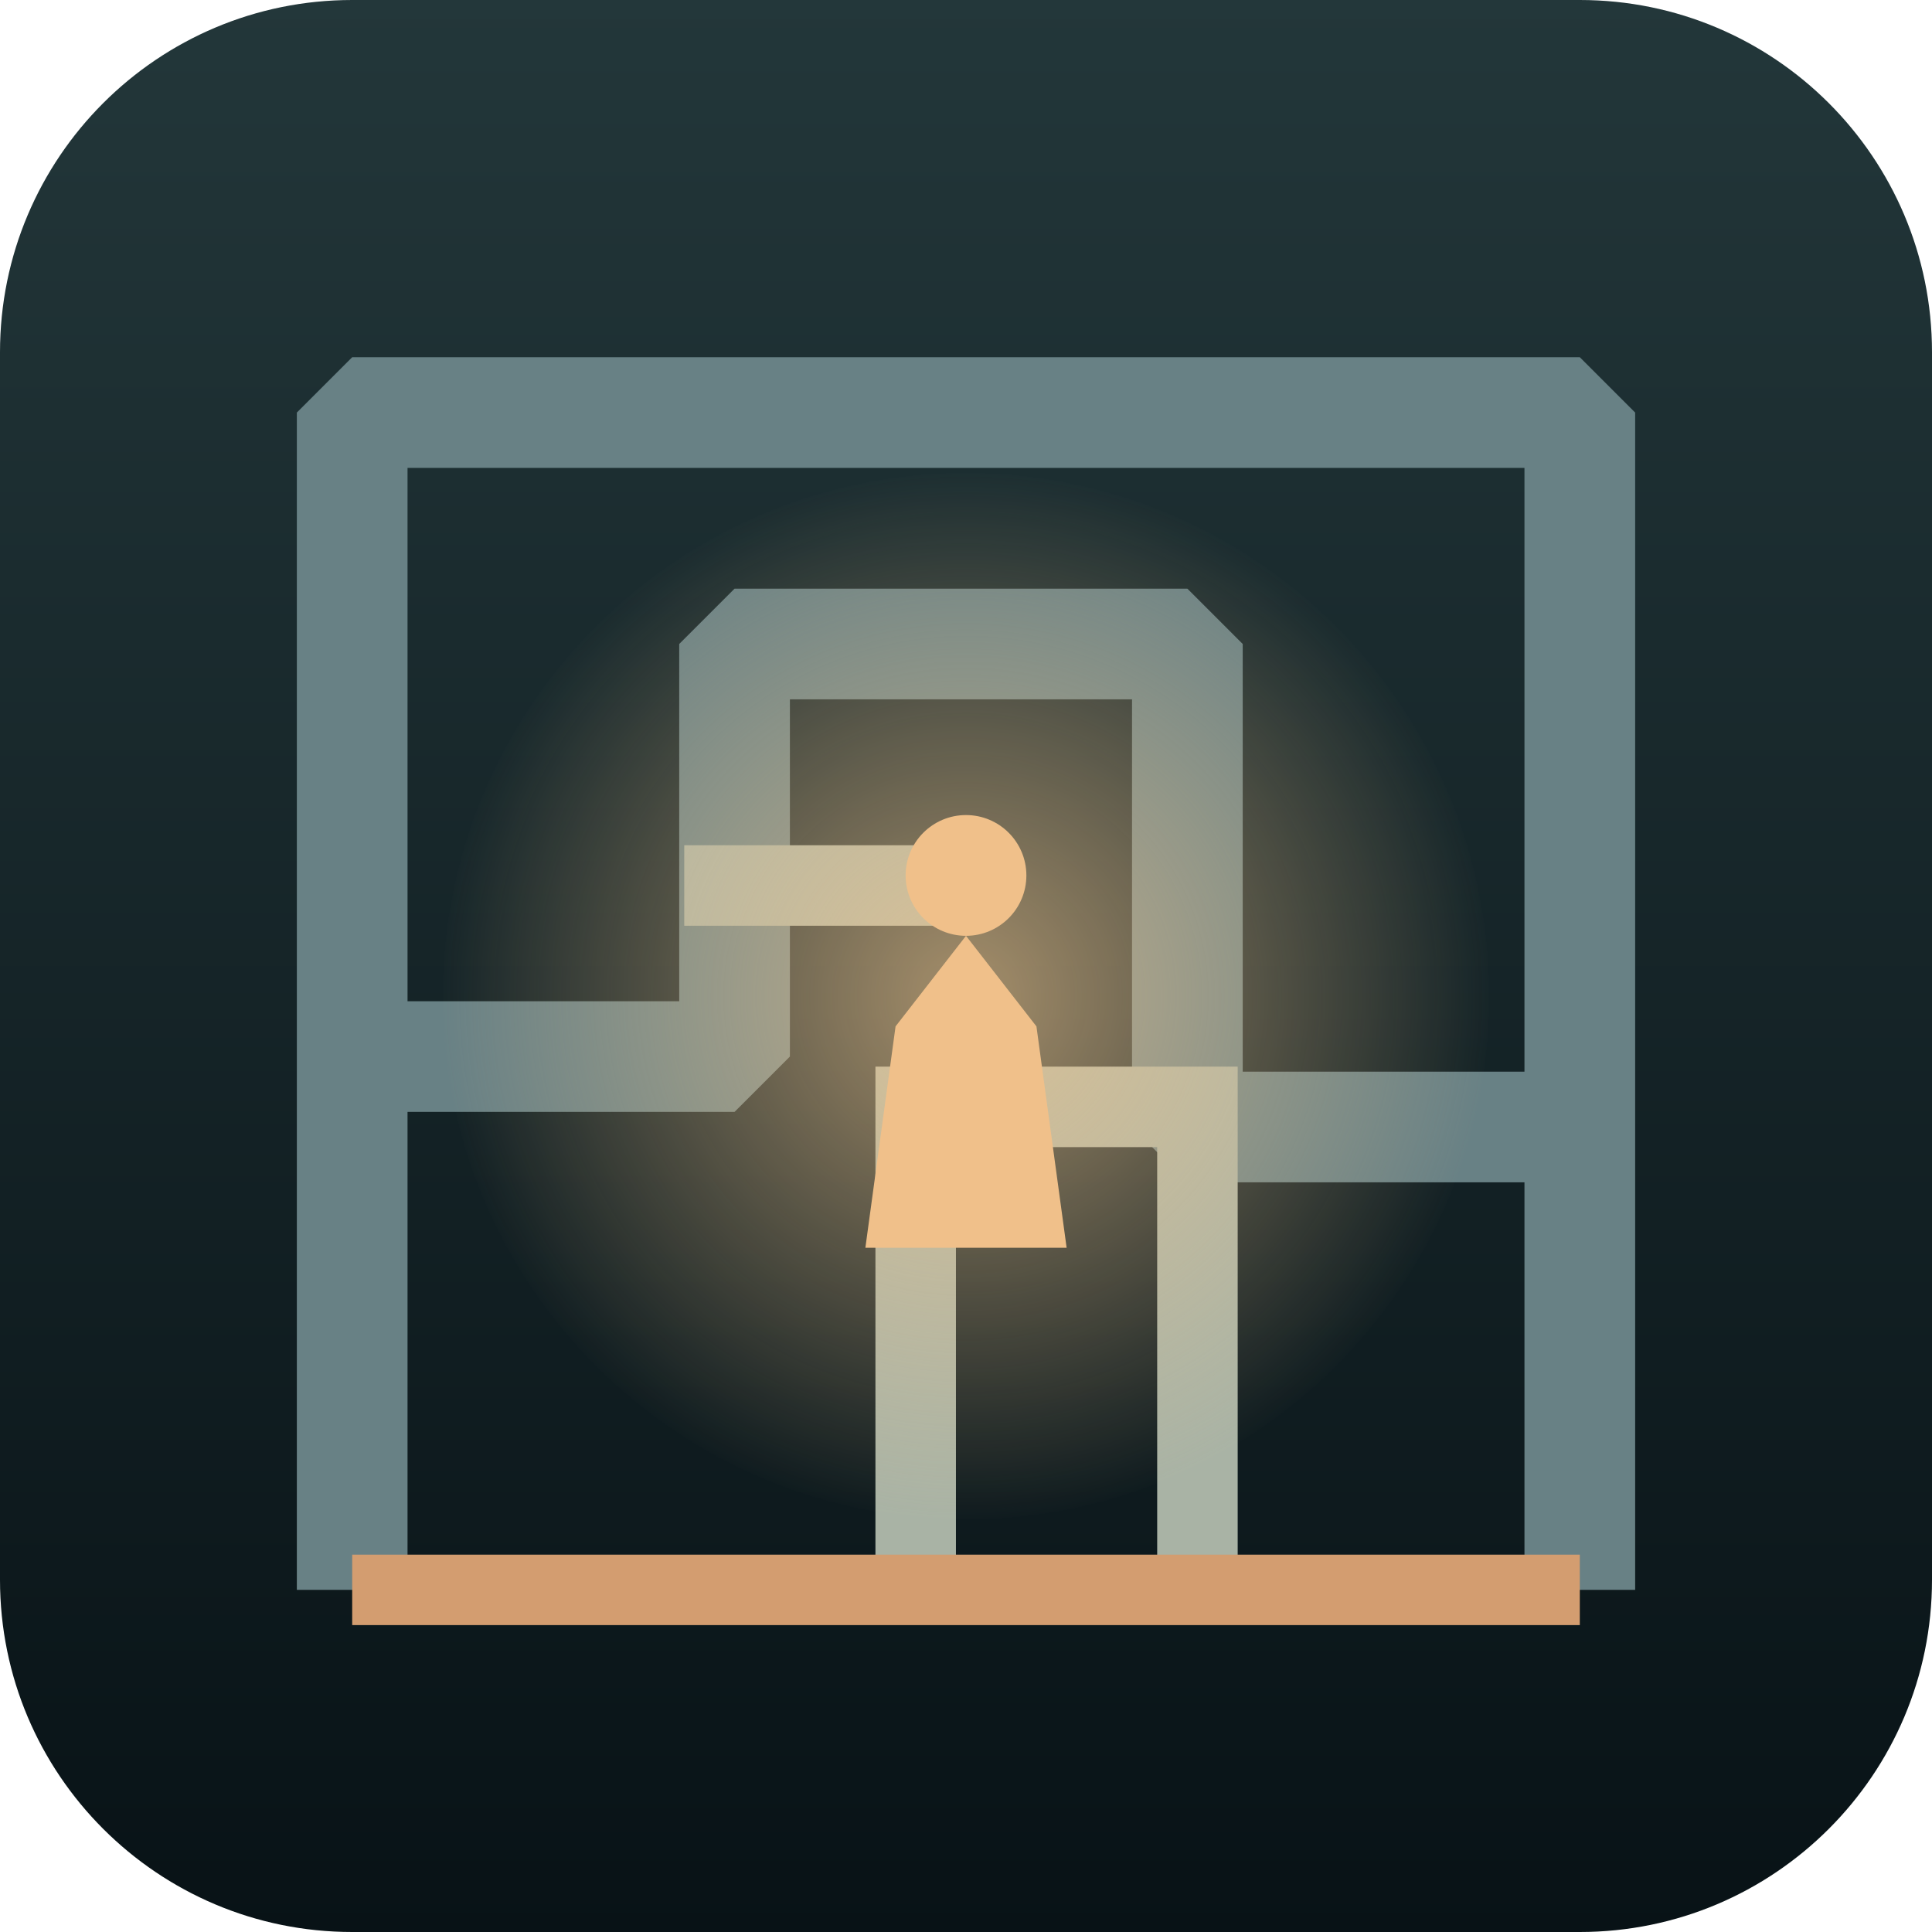
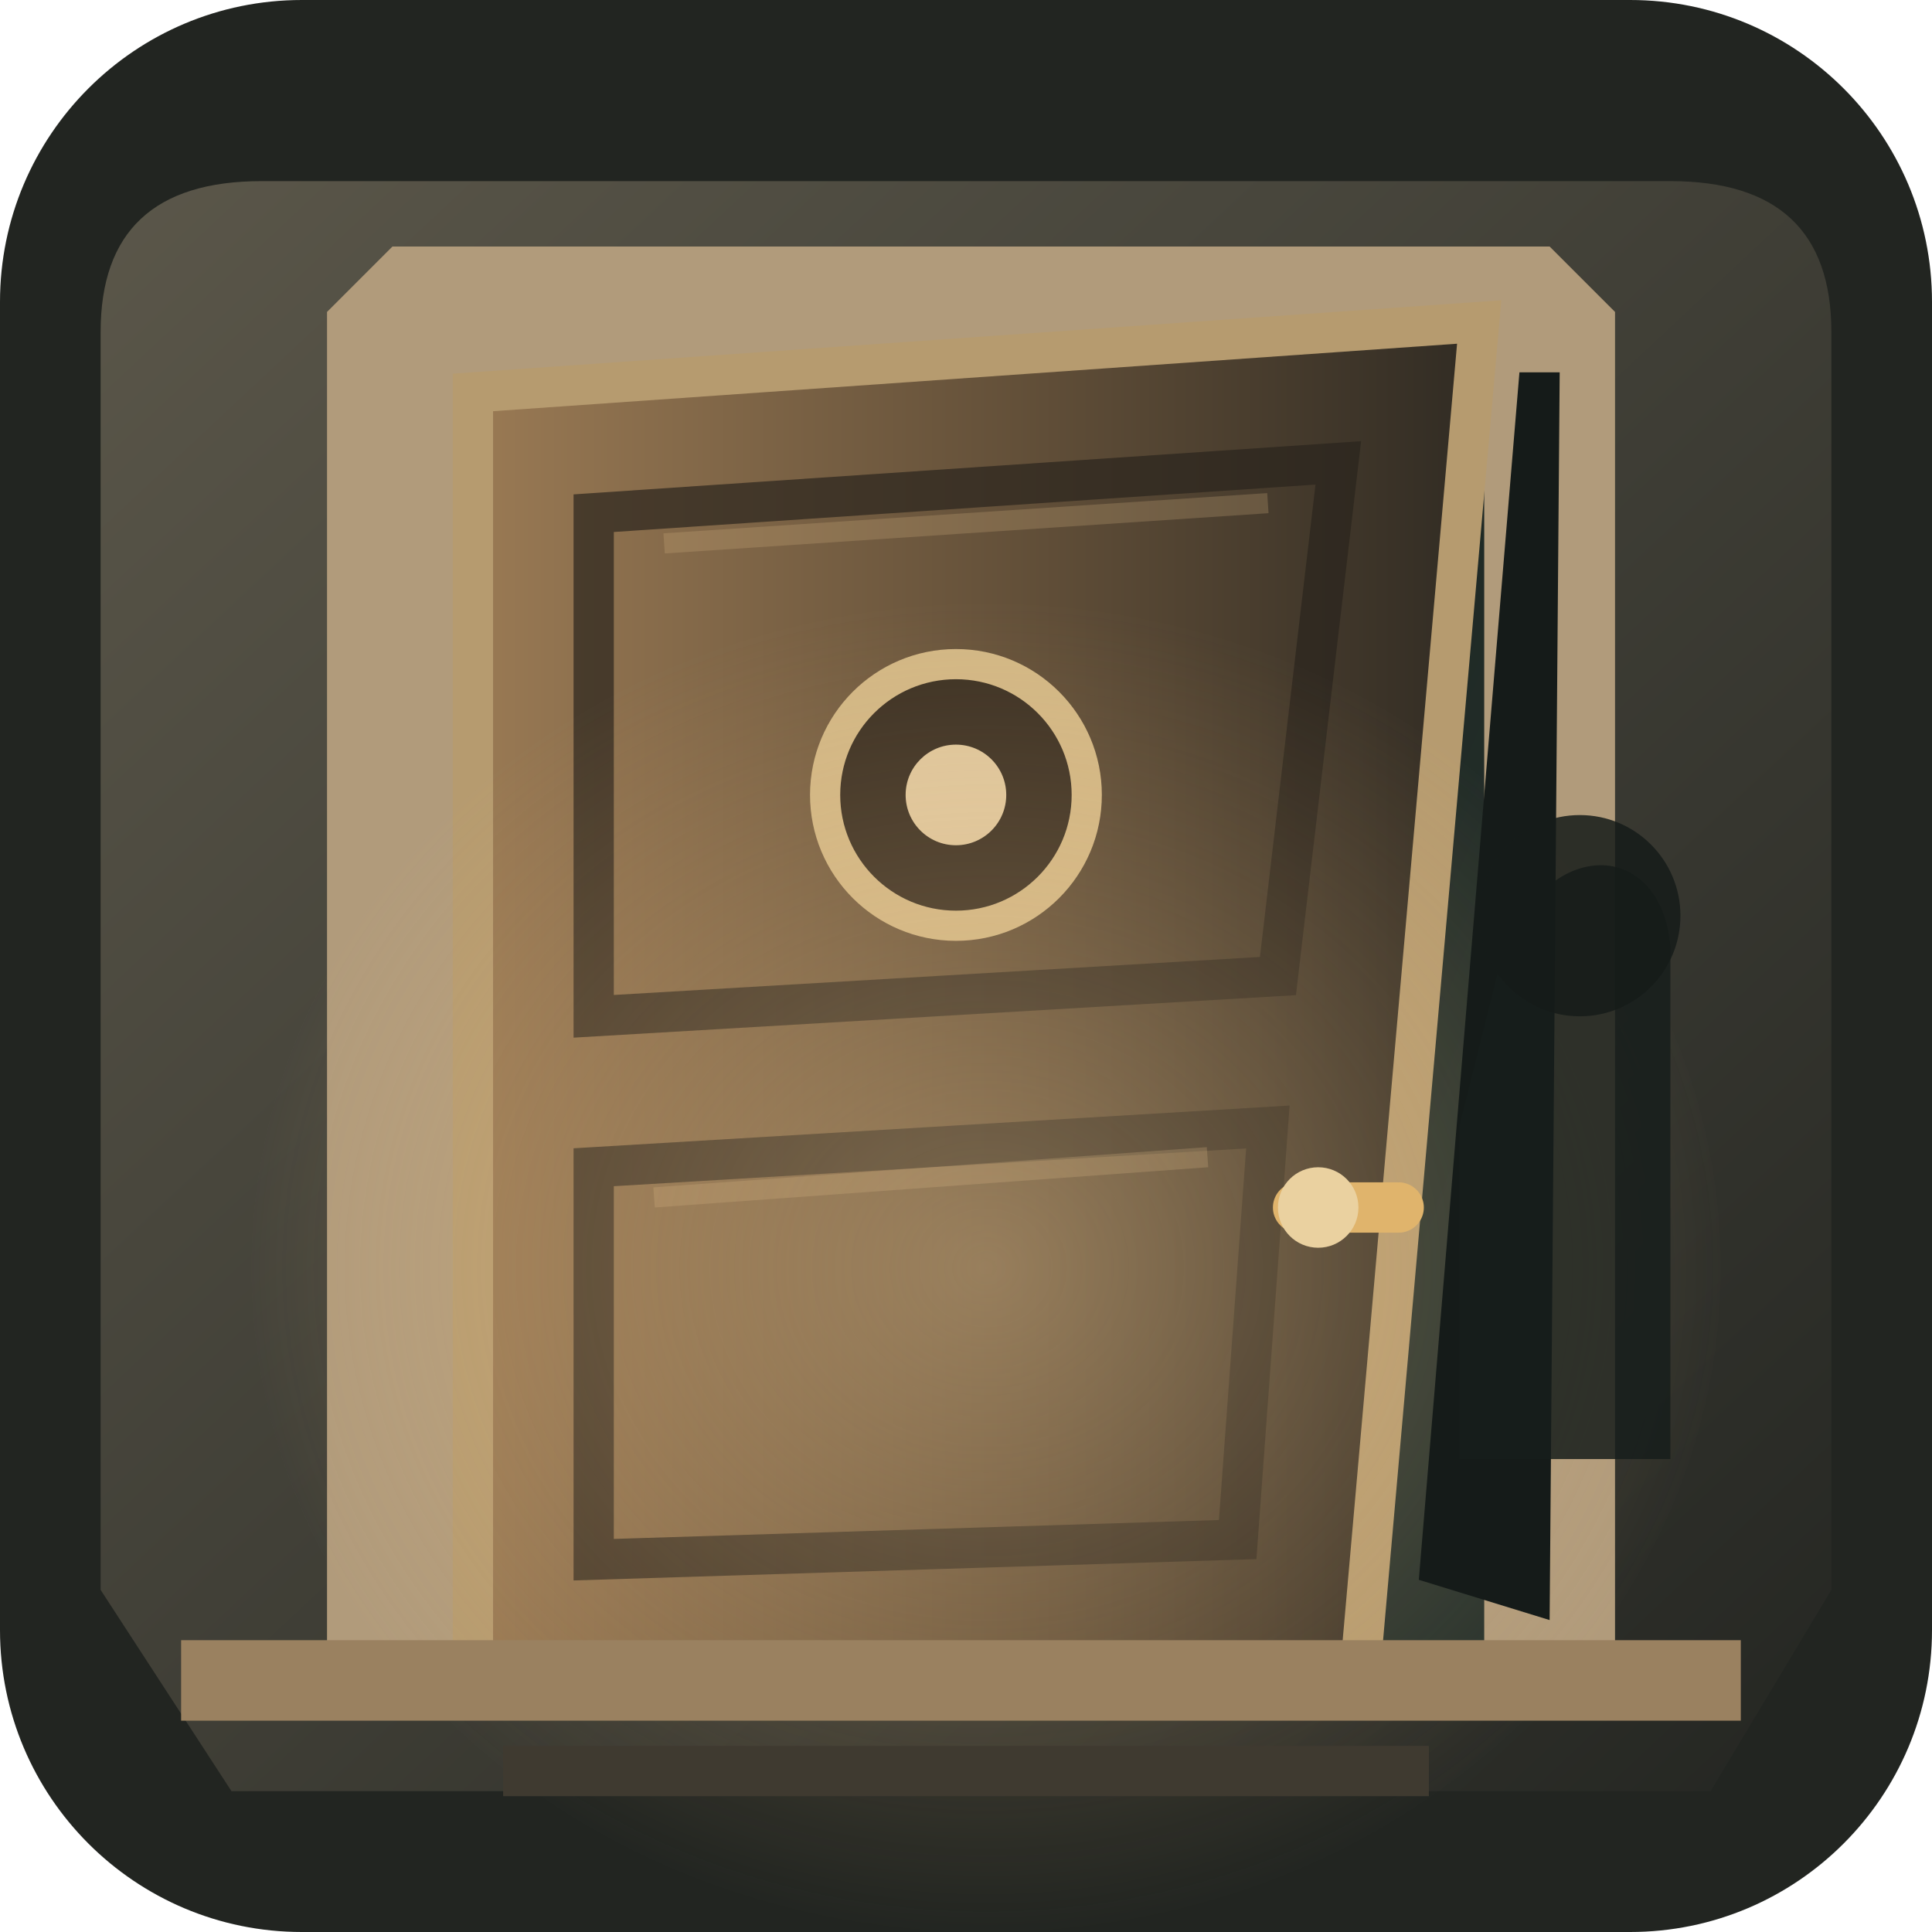
- <svg xmlns="http://www.w3.org/2000/svg" viewBox="0 0 192 192">
+ <svg xmlns="http://www.w3.org/2000/svg" viewBox="0 0 192 192" role="img" aria-label="NOT DEAD YET, half-open apartment door">
  <defs>
-     <linearGradient id="g" x2="0" y2="1">
-       <stop stop-color="#23373a" />
-       <stop offset="1" stop-color="#081216" />
+     <linearGradient id="wall" x1="0" y1="0" x2="1" y2="1">
+       <stop stop-color="#5b574a" />
+       <stop offset="1" stop-color="#242622" />
    </linearGradient>
-     <radialGradient id="f">
-       <stop stop-color="#f3c88f" stop-opacity=".65" />
-       <stop offset="1" stop-color="#f3c88f" stop-opacity="0" />
+     <linearGradient id="wood" x1="0" x2="1">
+       <stop stop-color="#9a7a54" />
+       <stop offset=".54" stop-color="#635039" />
+       <stop offset="1" stop-color="#302b23" />
+     </linearGradient>
+     <linearGradient id="dark" x1="0" y1="0" x2="1" y2=".5">
+       <stop stop-color="#050c0c" />
+       <stop offset="1" stop-color="#25302b" />
+     </linearGradient>
+     <radialGradient id="glow">
+       <stop stop-color="#ebc995" stop-opacity=".75" />
+       <stop offset="1" stop-color="#e9bc80" stop-opacity="0" />
    </radialGradient>
  </defs>
-   <rect width="192" height="192" rx="35" fill="url(#g)" />
-   <path d="M35 158V41H157V158M35 105H73V64H118V112H157" fill="none" stroke="#688185" stroke-width="11" stroke-linejoin="bevel" />
-   <path d="M91 159v-49h28v49M68 88h29" fill="none" stroke="#a9b3a5" stroke-width="8" />
-   <circle cx="96" cy="99" r="52" fill="url(#f)" />
-   <path d="M86 124h20l-3-22-7-9-7 9Z" fill="#f0c08a" />
-   <circle cx="96" cy="87" r="6" fill="#f0c08a" />
-   <path d="M35 158h122" stroke="#d39d70" stroke-width="7" />
+   <rect width="192" height="192" rx="30" fill="#222521" />
+   <path d="M10 158V33Q10 18 26 18H166Q182 18 182 33V158L170 178H23Z" fill="url(#wall)" />
+   <path d="M39 167V31H154V167" stroke="#b19b7b" stroke-width="13" fill="url(#dark)" stroke-linejoin="bevel" />
+   <path d="M47 39L147 32L135 168L47 165Z" fill="url(#wood)" stroke="#b69b6f" stroke-width="4" />
+   <path d="M59 51L133 46L127 97L59 101ZM59 116L126 112L123 153L59 155Z" fill="none" stroke="#2a241c" stroke-width="4" opacity=".7" />
+   <path d="M66 54L126 50M65 119L120 115" stroke="#d6b482" opacity=".24" stroke-width="2" />
+   <ellipse cx="95" cy="79" rx="13" ry="13" fill="#3b3023" stroke="#d2b785" stroke-width="3" />
+   <circle cx="95" cy="79" r="5" fill="#dfc79d" />
+   <ellipse cx="98" cy="126" rx="73" ry="66" fill="url(#glow)" opacity=".5" />
+   <path d="M151 37L141 157L154 161L155 37Z" fill="#151b19" />
+   <path d="M149 96C153 83 165 83 166 94V145H145V112Z" fill="#161d1b" opacity=".85" />
+   <circle cx="157" cy="91" r="10" fill="#151b19" opacity=".85" />
+   <path d="M129 120h10" stroke="#e0b46c" stroke-width="5" stroke-linecap="round" />
+   <circle cx="131" cy="120" r="4" fill="#ead1a0" />
+   <path d="M18 167H173" stroke="#9a8160" stroke-width="8" />
+   <path d="M50 176h92" stroke="#3f3a30" stroke-width="5" />
</svg>
